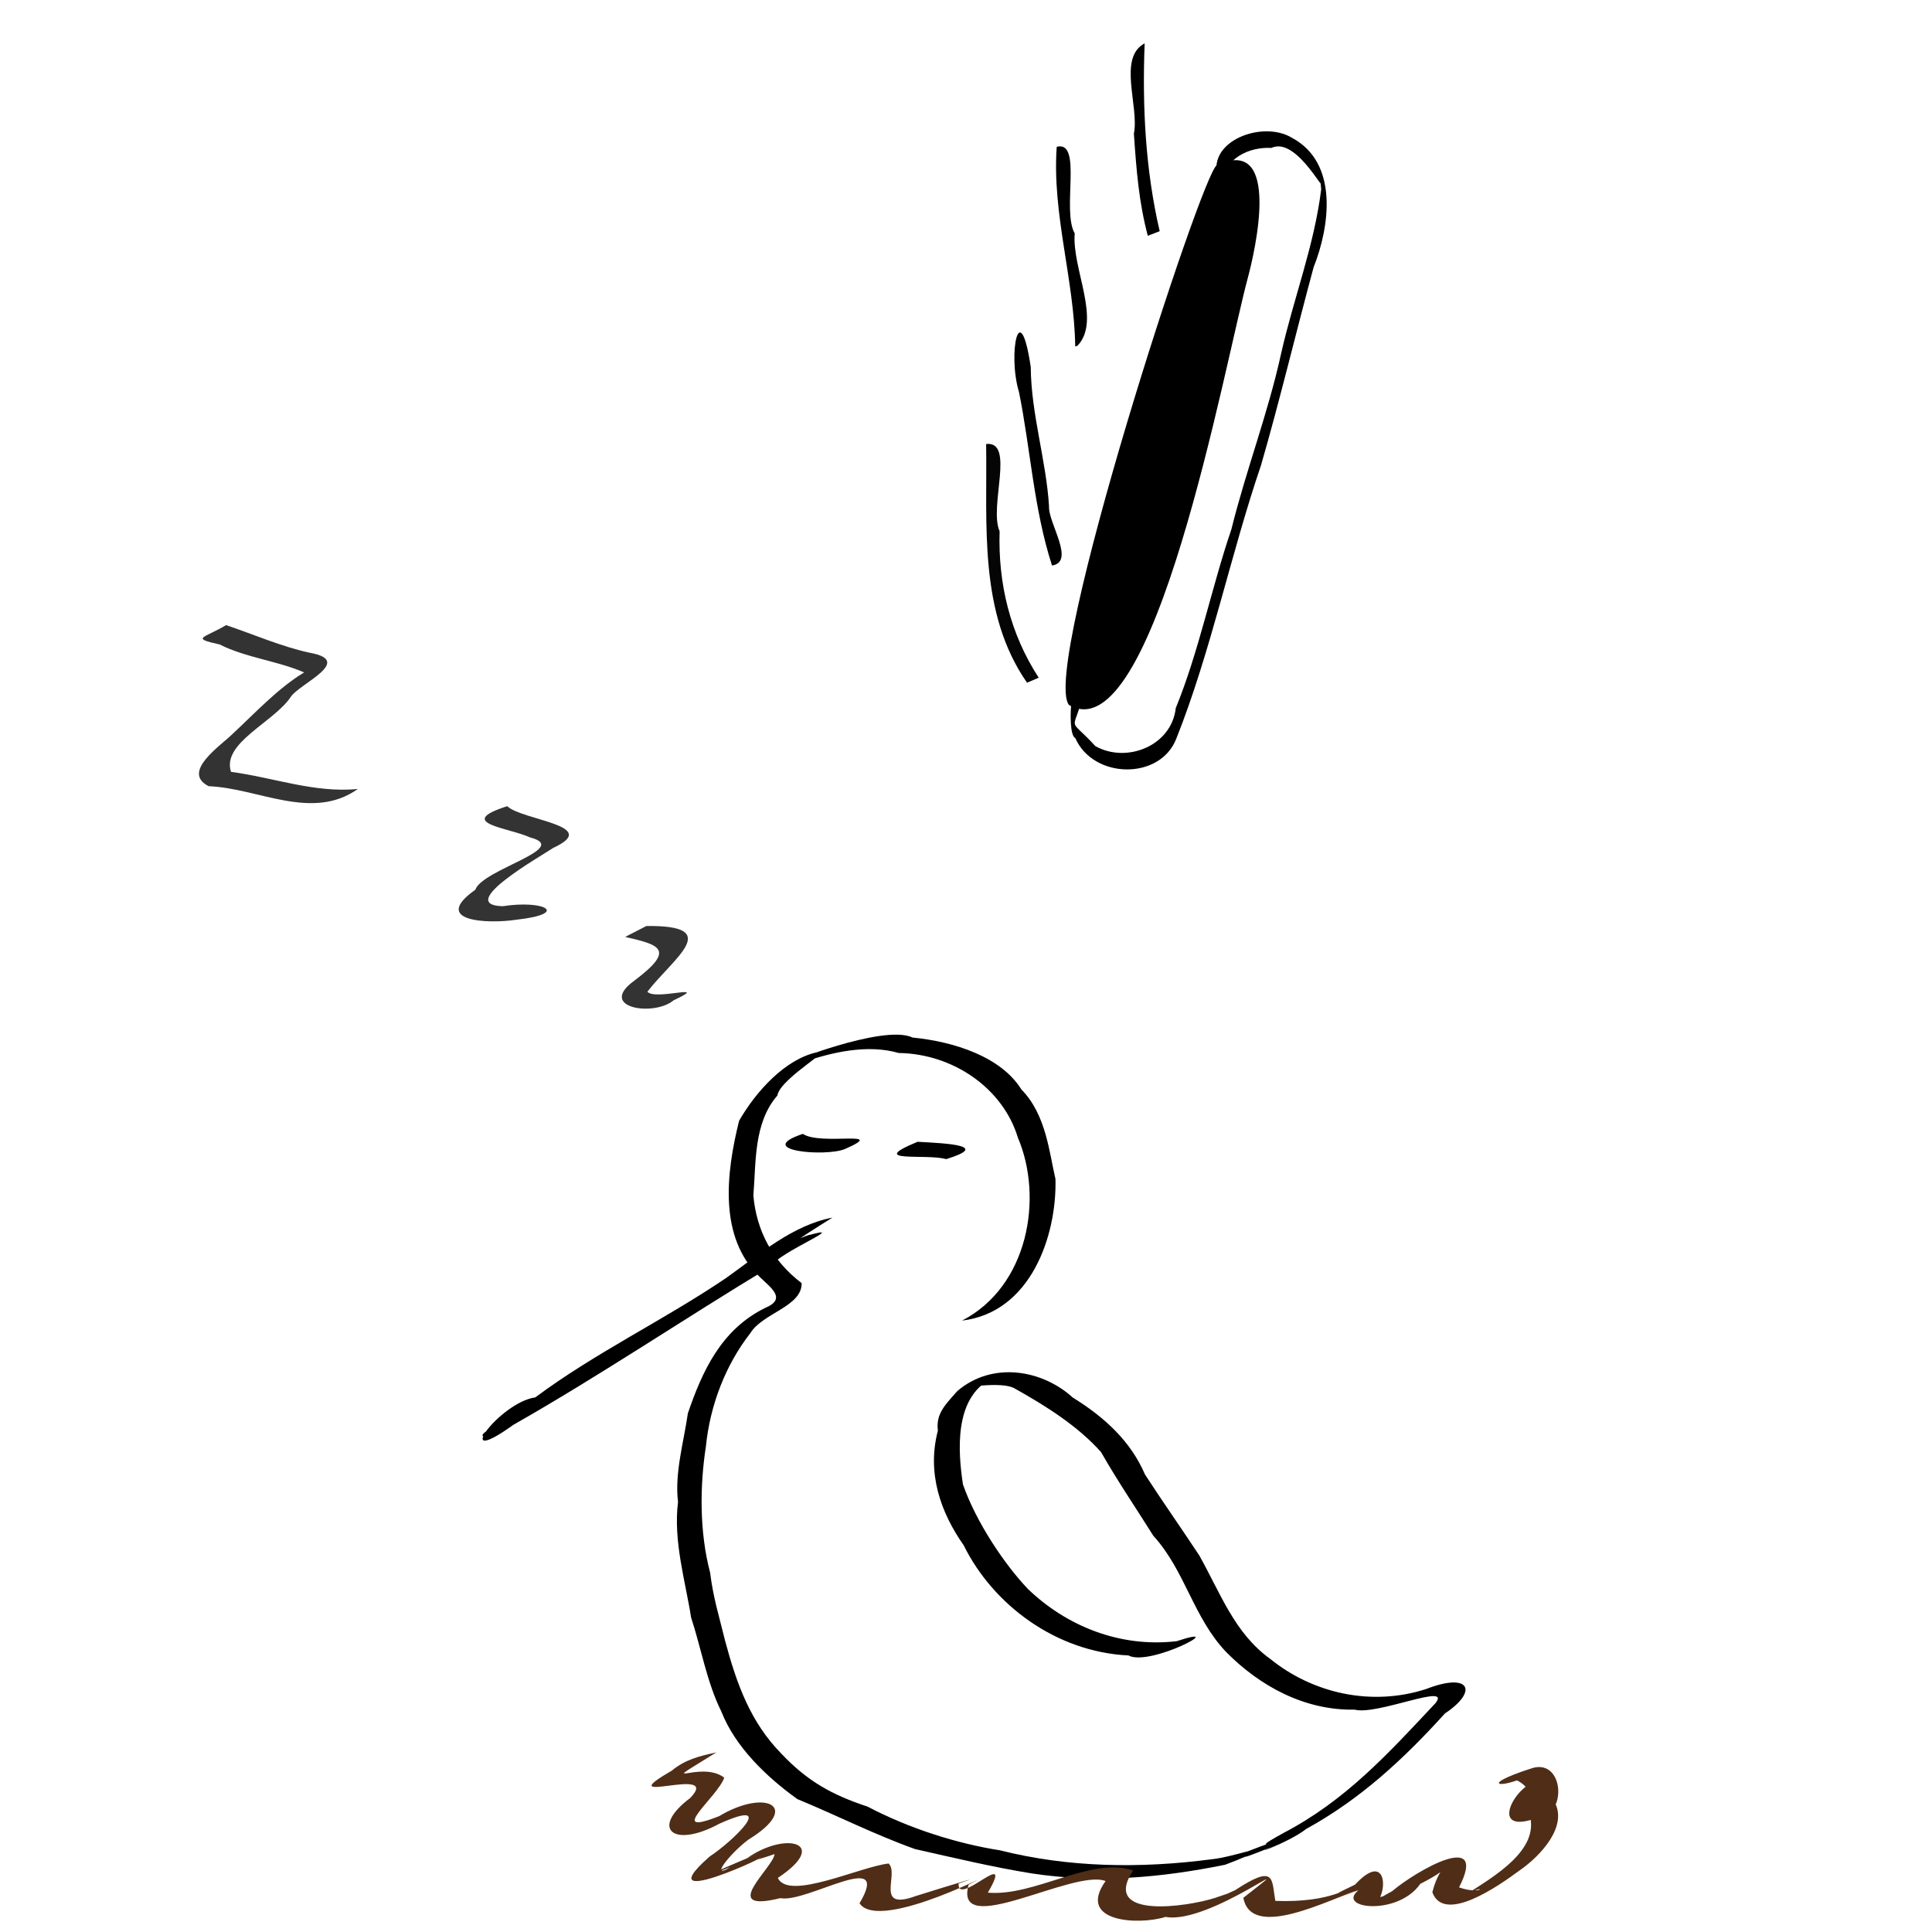
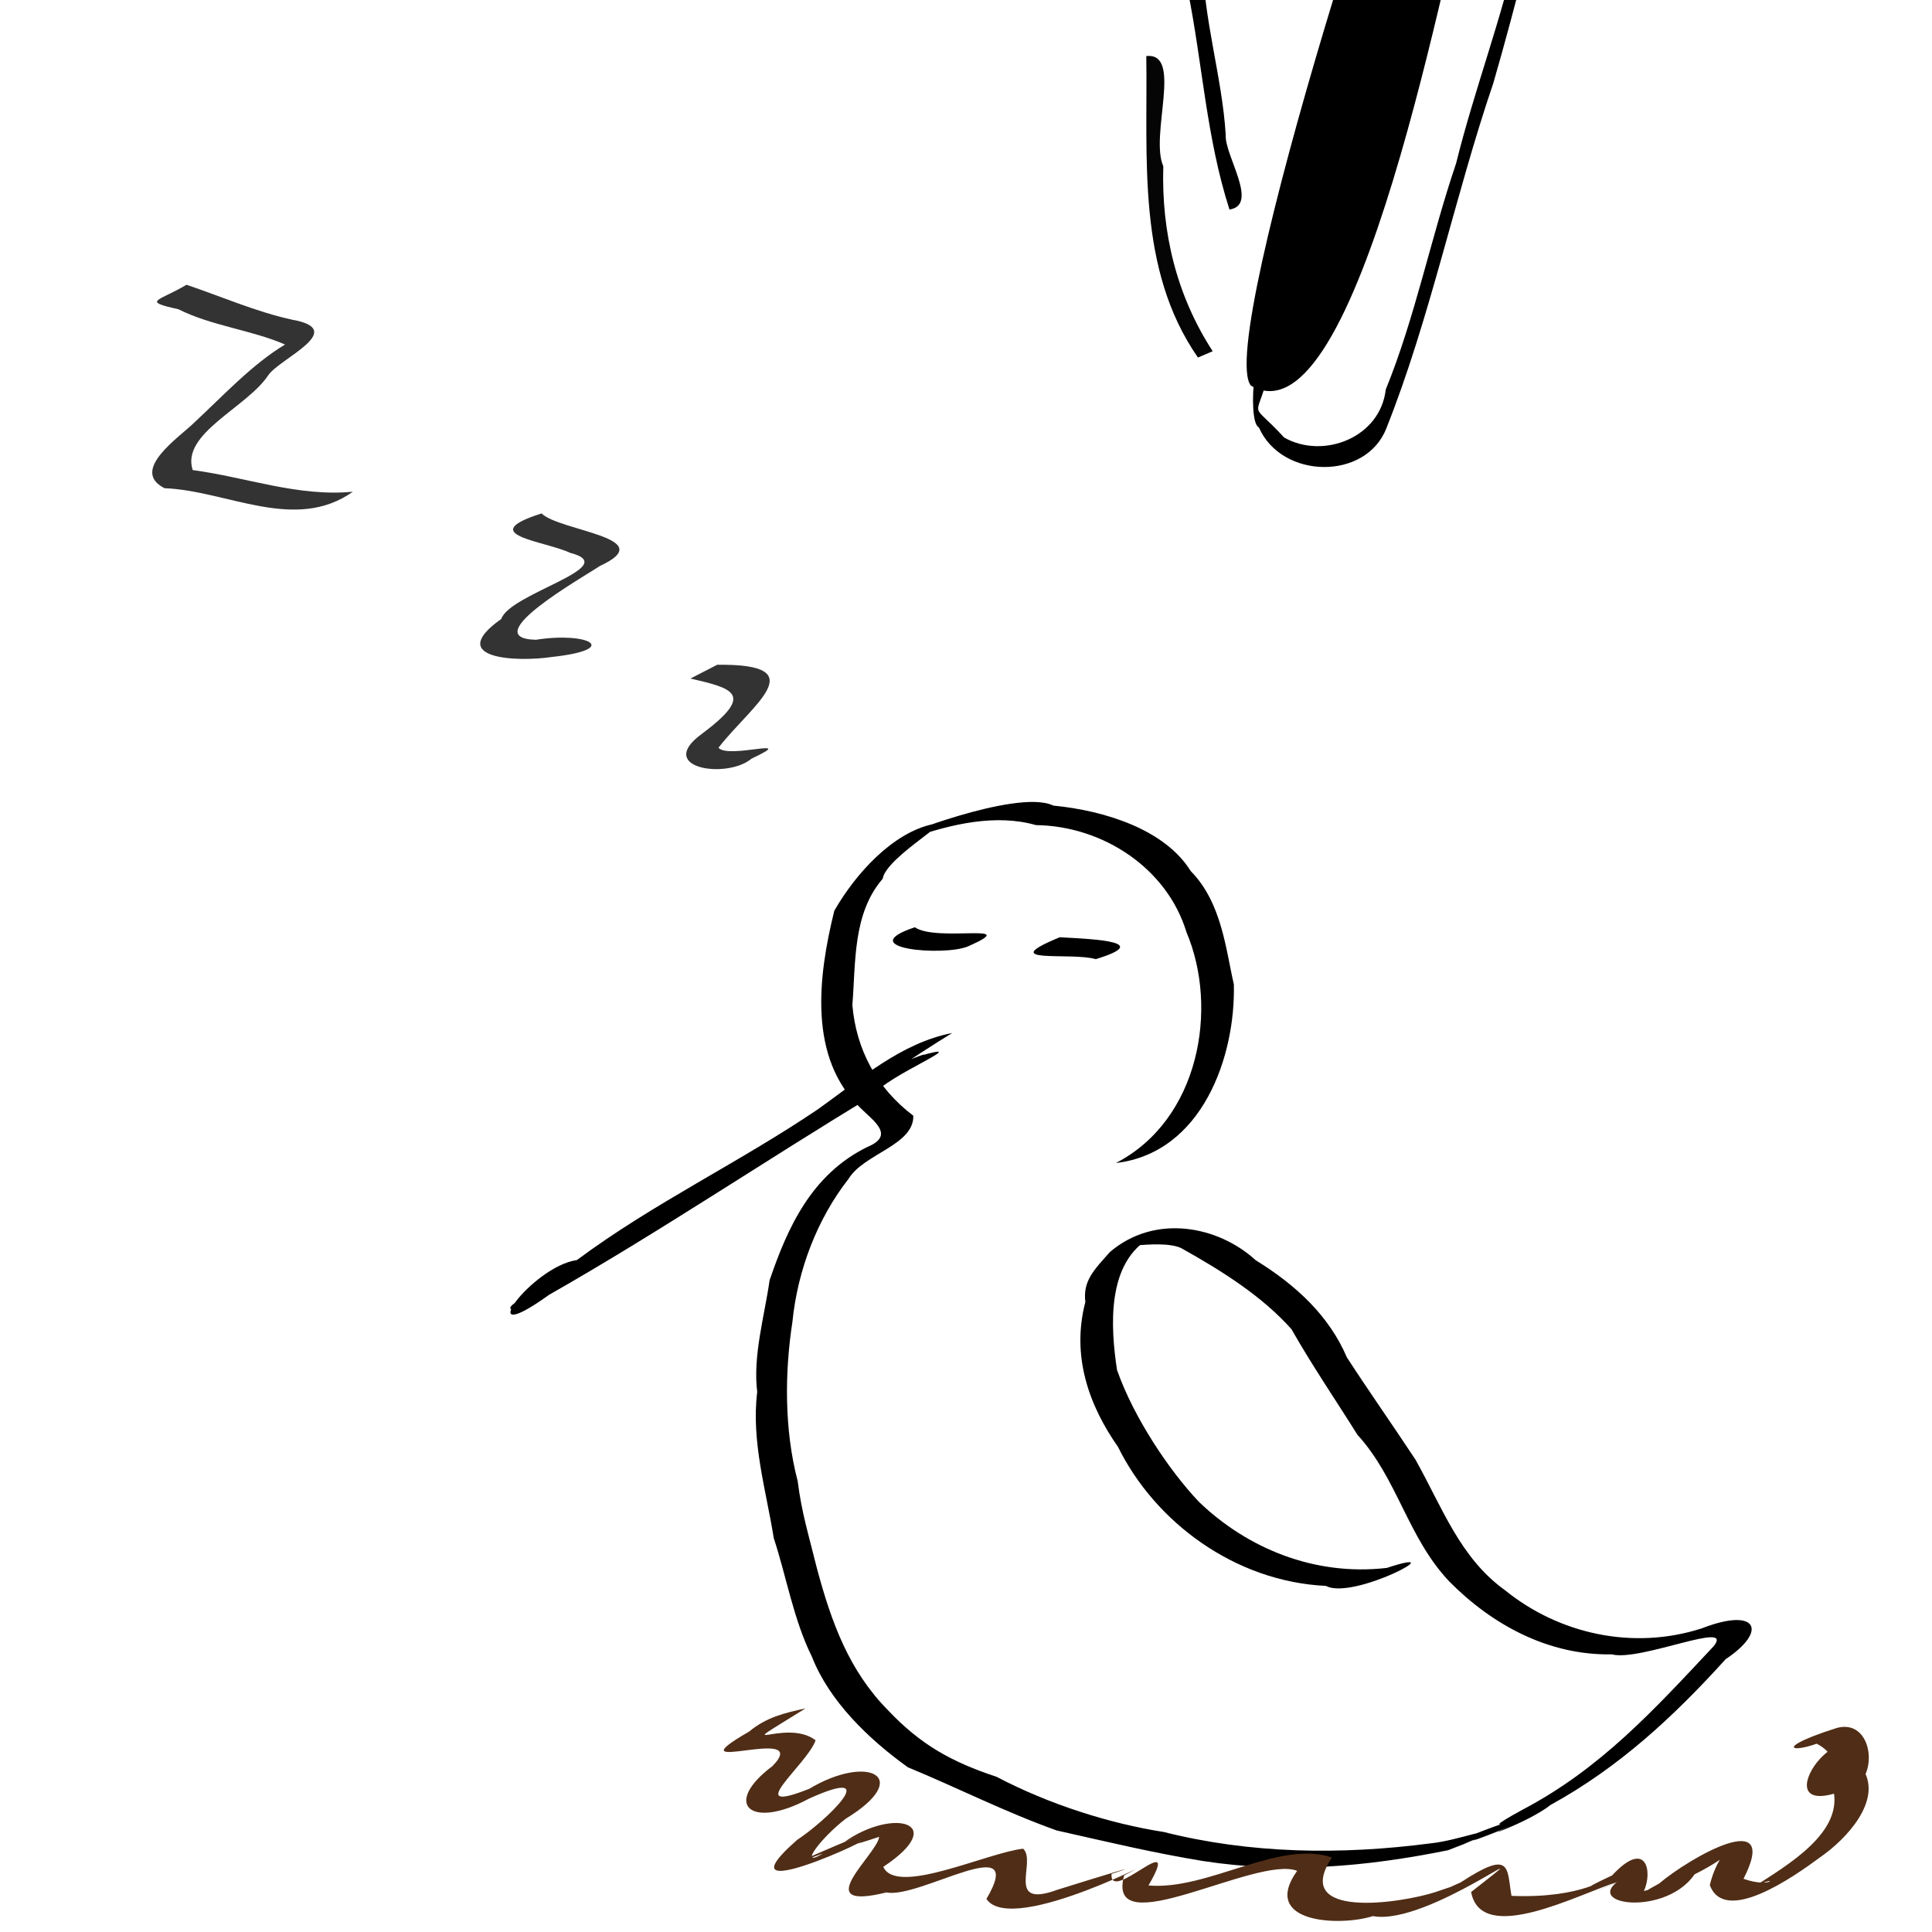
<svg xmlns="http://www.w3.org/2000/svg" id="svg2" height="885.83" width="885.83" version="1.1">
  <g id="layer1" transform="translate(0,-166.534)">
-     <path id="path3032" fill="#000" d="m441.1,772.03c30.343-15.665,37.375-56.207,25.612-83.865-6.922-22.866-29.949-38.493-54.64-38.828-14.316-4.118-30.613-0.467-44.993,4.625,21.146-10.079-9.448,6.542-10.645,14.864-10.987,12.675-9.747,30.717-11.007,45.84,1.393,16.11,8.764,30.072,22.131,40.18,0.246,10.755-17.95,13.743-23.546,22.97-11.158,14.285-18.437,32.778-20.357,51.925-2.767,18.012-3.031,38.927,1.921,57.786,1.492,11.805,3.908,19.133,6.927,31.465,5.306,19.811,11.682,37.334,25.851,51.701,11.944,12.631,23.219,18.826,39.42,24.182,19.157,10.062,41.147,16.983,60.705,20.034,31.303,7.893,64.149,8.428,96.998,4.116,9.941-0.973,28.478-7.967,6.972,0.268,7.27-3.298,31.62-12.19,10.458-3.846,13.442-5.632,14.162-5.64,3.494-1.424,22.932-9.536-10.491,5.317,12.27-7.163,28.374-14.885,47.787-36.25,69.475-59.403,7.771-9.695-26.707,5.674-36.996,2.96-23.039,0.432-43.532-10.812-58.988-26.458-15.123-15.944-18.732-37.225-33.36-53.274-7.6-12.175-16.264-24.828-23.956-38.34-10.492-11.792-24.894-20.99-40.079-29.455-8.427-3.853-31.075,2.622-10.413-4.146-16.938,8.928-15.138,33.211-12.835,48.414,6.082,17.381,19.054,36.642,29.75,47.89,17.43,16.786,41.884,27.052,68.232,23.981,25.54-8.425-12.262,11.888-22.107,6.537-33.218-1.585-62.077-23.248-75.512-50.466-10.547-15.035-16.999-33.003-11.865-52.588-0.904-7.63,2.929-11.449,8.93-18.181,16.315-13.92,39.206-9.553,52.898,2.969,14.866,9.189,26.656,20.216,33.131,35.288,7.819,12.076,16.252,24.019,24.92,37.157,9.758,17.387,16.13,35.605,32.479,47.381,19.546,15.831,46.386,21.931,71.472,13.848,20.11-7.835,24.125,0.895,8.655,11.19-18.811,20.78-38.635,39.227-63.579,52.927-8.459,6.726-30.331,14.083-11.883,6.615-12.194,4.951-17.435,7.348-2.794,1.111-15.344,6.363-16.58,6.151-7.806,2.799-23.549,9.394,10.693-3.941-14.758,5.923-29.858,6.042-58.723,8.513-88.721,3.95-18.132-2.945-34.549-6.908-53.39-11.146-18.777-6.71-35.995-15.505-53.958-22.904-14.261-10.215-28.561-24.035-34.866-40.155-6.668-13.374-9.389-29.599-13.866-43.082-2.614-16.688-8.254-35.057-5.998-53.041-1.645-13.089,2.682-27.771,4.502-40.592,6.517-19.057,15.166-38.426,35.541-48.397,10.064-4.198,2.257-9.353-2.395-13.979-19.165-18.17-15.63-47.673-9.651-71.788,7.912-13.727,21.177-28.121,35.476-31.347-19.121,7.354,30.422-13.424,44.029-6.811,19.019,1.854,40.574,8.786,49.888,23.765,11.385,11.55,12.785,28.859,15.664,41.109,0.664,25.907-11.279,61.182-42.837,64.912z" />
-     <path id="path3034" fill="#000" d="m381.68,724.81c-29.437,18.102-56.216,39.313-87.117,55.132-18.586,12.089-39.503,24.928-58.706,37.432-5.295,8.668-26.392,11.424-5.768,1.384,45.511-26.264,88.582-54.769,132.92-82.935,16.62-6.751,2.873-0.294,6.306-2.529,22.47-6.463-12.147,7.217-16.126,14.063-39.445,23.784-77.769,49.693-117.8,72.466-29.316,21.069-6.389-10.289,10.035-12.577,27.749-20.662,59.06-35.452,87.685-54.872,15.02-10.682,30.078-24.003,48.572-27.564z" />
-     <path id="path3040" fill="#000" d="m368.11,686.42c8.179,5.548,39.676-2.072,19.347,6.932-8.948,3.739-42.357,0.753-19.347-6.932v0z" />
-     <path id="path3042" fill="#000" d="m420.72,690.05c13.843,0.732,33.554,1.685,13.087,7.95-8.986-2.653-37.072,1.955-13.087-7.95z" />
-     <path id="path3060" fill="#000" d="m496.42,485.8c-4.421,17.539-7.109,8.764,5.804,22.832,14.284,8.043,34.921-0.053,36.869-17.43,10.669-26.137,16.338-55.025,25.526-82.06,6.719-27.108,16.79-53.142,22.779-80.507,5.731-25.407,15.215-49.549,18.378-75.346-1.683-14.799,3.778,20.363-0.714-5.743,4.94,14.038-9.642-19.074-22.105-13.182-10.443-0.567-21.561,4.808-23.185,16.698-9.898-18.533,18.255-30.081,32.613-21.335,21.543,11.547,17.272,40.854,9.903,59.369-8.13,30.023-15.538,61.219-24.133,90.84-13.977,40.981-22.998,85.675-38.878,125.42-7.493,18.962-38.007,18.399-46.242-0.408-4.797-2.142-0.54-40.556,3.385-19.15z" />
-     <path id="path3062" fill="#000" d="m490.13,489.76c38.96,22.742,71.324-156.23,82-195.82,3.005-11.144,15.976-65.7-14.194-51.683-6.792,3.155-80.934,231.07-67.806,247.51z" />
-     <path id="path3832" fill="#333" d="m296.37,591.11c35.683-0.404,12.484,14.598,0.464,30.114,3.381,4.281,29.651-4.311,12.06,3.933-9.139,7.676-35.232,3.459-18.067-8.978,19.314-14.464,11.415-16.457-4.181-20.069,3.241-1.666,6.484-3.333,9.725-4.999z" />
-     <path id="path3834" fill="#333" d="m232.57,536.17c6.751,6.508,43.508,8.776,21.149,19.093-5.373,3.666-45.421,26.22-23.209,26.773,19.126-3.001,31.046,3.477,5.919,6.234-12.849,1.938-39.069,0.779-18.486-13.782,3.149-9.357,44.374-18.984,25.093-23.993-9.524-4.44-34.884-6.526-10.466-14.325z" />
-     <path id="path3836" fill="#333" d="m103.66,453.15c12.479,4.199,25.384,9.862,38.357,12.678,20.614,3.682-4.54,14.09-8.638,20.143-7.768,11.764-31.804,21.146-27.462,34.46,19.468,2.589,38.265,9.781,58.164,7.855-21.034,14.89-45.614-0.386-68.389-1.272-12.851-6.485,5.602-18.634,10.939-23.968,10.447-9.711,20.939-21.075,32.823-28.198-11.98-5.242-26.784-6.779-38.759-12.828-13.594-2.975-7.064-2.866,2.965-8.871z" />
-     <path id="path3840" fill="#502d16" d="m328.43,970.02c-29.705,18.504-7.388,3.112,3.649,11.581-3.03,8.898-27.45,27.598-2.275,17.608,21.369-12.804,37.993-4.234,13.262,10.846-9.002,6.896-17.727,18.401-8.287,12.617-28.197,10.651,35.832-15.813,7.793-4.164,17.654-12.497,38.283-7.05,14.076,9.055,4.823,10.657,37.613-5.13,50.789-6.6,5.069,4.722-6.803,21.98,12.52,14.885,17.194-5.376,32.792-10.092,19.569-5.729-0.812,11.315,26.185-17.797,13.412,4.201,21.609,1.87,47.383-16.72,66.606-10.161-14.998,22.624,25.024,16.63,37.569,12.561,26.705-9.229-15.727,7.621,9.186-3.526,18.538-12.133,16.681-5.29,18.438,4.9,26.238,1.032,35.011-7.161,33.935-5.571,23.414-9.829-22.163,9.855,2.62-1.874,12.451-13.453,14.762-1.312,11.521,5.685,12.962-3.549-11.061,6.216,5.459-2.666,11.314-9.578,44.383-28.449,30.709-1.777,10.71,3.827,13.263-2.076,3.413,3.128,12.54-8.119,33.533-20.093,28.979-36.295-12.586-9.697,7.114-19.651,2.337-5.971,11.816,3.963-11.646,13.772-1.394-1.732-3.723-12.436-16.596-5.971,2.345-12.47-14.903,8.871-29.424,7.34-1.78-1.433,14.49-3.962,16.061,22.998,0.933,23.25-29.359,10.096,4.681-36.329,8.928-7.612,6.157,10.925-6.014,24.498-16.094,31.438-9.443,6.992-34.532,24.595-39.909,9.961,4.958-19.969,19.158-16.258-5.524-3.879-11.528,16.687-45.957,10.323-22.805-0.289,16.124-5.75-28.738,13.256-5.155,3.04-13.467,4.08-49.452,23.457-53.173,3.668,31.405-24.596-15.666,12.535-35.648,8.743-12.114,3.861-41.054,2.576-27.524-16.438-14.697-5.737-69.937,27.239-62.796,1.669,20.445-10.885-40.626,22.634-50.013,8.538,15.177-25.671-24.294,0.094-36.304-2.367-28.827,7.086-3.155-14.003-2.65-20.19-23.741,7.988,16.718-7.596-14.938,5.004,32.719-14.077-48.569,25.731-14.818-3.907,9.785-6.316,32.361-27.593,4.374-15.004-21.238,11.521-31.874,2.105-13.298-11.819,15.046-15.625-38.346,4.74-8.477-12.513,6.118-5.127,12.842-6.761,20.439-8.39z" />
-     <path id="path3848" fill="#000" d="m526.27,274.64c-4.057-15.34-5.171-29.374-6.38-46.768,2.513-12.617-7.547-34.803,4.935-41.462-1.12,29.2,0.373,58.049,6.894,86.116-1.816,0.705-3.637,1.411-5.449,2.115z" />
-     <path id="path3850" fill="#000" d="m492.99,325.41c-0.408-30.544-10.677-60.868-8.478-91.574,12.016-3.053,2.187,29.163,8.253,39.718-1.385,16.023,12.341,39.858,1.297,51.47l-1.072,0.386h0z" />
-     <path id="path3852" fill="#000" d="m482.35,425.82c-8.437-26.182-9.813-53.247-15.139-79.523-5.285-17.492,0.378-45.069,5.394-11.491,0.114,21.289,7.121,42.955,8.384,63.933-0.444,7.5,12.235,25.453,1.362,27.081z" />
-     <path id="path3854" opacity="0.98" fill="#000" d="m470.9,479.56c-22.349-32.133-18.191-72.411-18.752-109.45,13.454-1.506,1.166,28.743,6.176,39.998-0.736,23.938,4.781,46.903,17.929,67.16-1.784,0.764-3.568,1.527-5.353,2.291z" />
+     <path id="path3032" style="fill:#000000;" d="m511.63,699.79c38.318-19.783,47.198-70.98,32.344-105.91-8.742-28.876-37.82-48.61-69.001-49.033-18.078-5.2-38.659-0.589-56.819,5.841,26.703-12.729-11.931,8.262-13.443,18.77-13.874,16.006-12.309,38.79-13.9,57.889,1.76,20.344,11.068,37.976,27.948,50.741,0.31,13.582-22.667,17.355-29.735,29.007-14.091,18.04-23.282,41.394-25.707,65.572-3.495,22.746-3.828,49.158,2.426,72.974,1.884,14.908,4.936,24.162,8.748,39.735,6.701,25.017,14.752,47.147,32.646,65.29,15.084,15.951,29.322,23.774,49.781,30.538,24.192,12.707,51.962,21.445,76.66,25.299,39.53,9.966,81.009,10.642,122.49,5.197,12.554-1.229,35.963-10.061,8.805,0.339,9.18-4.165,39.93-15.394,13.207-4.857,16.974-7.112,17.884-7.122,4.412-1.798,28.959-12.042-13.248,6.715,15.494-9.045,35.832-18.797,60.348-45.778,87.735-75.016,9.814-12.243-33.726,7.165-46.72,3.739-29.095,0.546-54.974-13.654-74.492-33.412-19.097-20.135-23.655-47.009-42.128-67.275-9.597-15.375-20.538-31.353-30.252-48.417-13.249-14.891-31.437-26.507-50.613-37.197-10.642-4.866-39.243,3.311-13.15-5.236-21.39,11.275-19.117,41.939-16.209,61.138,7.681,21.949,24.062,46.272,37.569,60.477,22.011,21.198,52.893,34.161,86.165,30.284,32.253-10.64-15.485,15.013-27.918,8.256-41.948-2.002-78.392-29.358-95.358-63.729-13.319-18.986-21.467-41.677-14.983-66.41-1.141-9.636,3.699-14.458,11.277-22.959,20.603-17.579,49.51-12.064,66.801,3.749,18.774,11.604,33.662,25.529,41.839,44.563,9.875,15.25,20.524,30.332,31.47,46.924,12.323,21.957,20.369,44.962,41.016,59.834,24.684,19.992,58.577,27.695,90.257,17.488,25.396-9.895,30.466,1.13,10.93,14.131-23.755,26.241-48.789,49.537-80.289,66.837-10.682,8.493-38.302,17.784-15.006,8.353-15.399,6.253-22.018,9.28-3.529,1.403-19.377,8.035-20.937,7.768-9.857,3.535-29.739,11.863,13.503-4.976-18.636,7.479-37.705,7.63-74.157,10.751-112.04,4.988-22.897-3.719-43.63-8.724-67.423-14.075-23.712-8.474-45.456-19.58-68.14-28.924-18.009-12.9-36.068-30.352-44.029-50.709-8.42-16.889-11.856-37.378-17.51-54.405-3.301-21.075-10.423-44.271-7.575-66.982-2.077-16.529,3.386-35.07,5.684-51.261,8.229-24.065,19.152-48.526,44.882-61.117,12.709-5.302,2.85-11.811-3.025-17.653-24.202-22.945-19.738-60.203-12.188-90.656,9.991-17.335,26.743-35.512,44.8-39.586-24.146,9.287,38.417-16.952,55.602-8.601,24.018,2.342,51.238,11.095,63,30.011,14.377,14.586,16.145,36.444,19.78,51.914,0.839,32.714-14.246,77.268-54.097,81.971z" />
+     <path id="path3034" style="fill:#000000;" d="m436.58,640.17c-37.174,22.86-70.992,49.646-110.01,69.622-23.471,15.266-49.885,31.48-74.136,47.271-6.687,10.946-33.329,14.427-7.284,1.748,57.473-33.167,111.86-69.163,167.85-104.73,20.988-8.526,3.628-0.371,7.964-3.194,28.376-8.161-15.34,9.113-20.364,17.76-49.812,30.035-98.21,62.754-148.76,91.512-37.022,26.607-8.068-12.993,12.672-15.883,35.042-26.092,74.582-44.769,110.73-69.294,18.968-13.489,37.982-30.312,61.338-34.808z" />
+     <path id="path3040" style="fill:#000000;" d="m419.45,591.69c10.328,7.006,50.104-2.616,24.432,8.754-11.3,4.722-53.489,0.951-24.432-8.754v0z" />
+     <path id="path3042" style="fill:#000000;" d="m485.89,596.27c17.481,0.924,42.373,2.128,16.527,10.039-11.347-3.351-46.815,2.469-16.527-10.039z" />
+     <path id="path3060" style="fill:#000000;" d="m581.48,338.33c-5.583,22.149-8.977,11.067,7.33,28.832,18.039,10.157,44.099-0.067,46.559-22.011,13.473-33.006,20.633-69.487,32.235-103.63,8.484-34.233,21.203-67.109,28.766-101.67,7.238-32.085,19.214-62.572,23.208-95.15-2.126-18.689,4.771,25.714-0.902-7.253,6.238,17.727-12.176-24.087-27.914-16.646-13.188-0.717-27.228,6.071-29.279,21.086-12.5-23.404,23.052-37.988,41.184-26.942,27.205,14.581,21.812,51.592,12.506,74.973-10.267,37.914-19.621,77.31-30.476,114.72-17.651,51.752-29.042,108.19-49.096,158.39-9.462,23.947-47.996,23.234-58.396-0.516-6.058-2.706-0.682-51.216,4.274-24.183z" />
+     <path id="path3062" style="fill:#000000;" d="M573.54,343.34c49.2,28.72,90.07-197.3,103.55-247.29,3.8-14.074,20.18-82.968-17.92-65.267-8.58,3.984-102.21,291.8-85.63,312.56z" />
+     <path id="path3832" style="fill:#333333;" d="m328.85,471.33c45.061-0.511,15.765,18.435,0.586,38.028,4.27,5.406,37.444-5.444,15.229,4.966-11.542,9.693-44.492,4.369-22.815-11.338,24.391-18.265,14.416-20.783-5.28-25.344,4.093-2.104,8.189-4.209,12.281-6.313z" />
+     <path id="path3834" style="fill:#333333;" d="m248.29,401.95c8.525,8.219,54.944,11.082,26.708,24.111-6.785,4.63-57.358,33.111-29.309,33.809,24.152-3.79,39.205,4.391,7.475,7.873-16.226,2.447-49.337,0.984-23.345-17.404,3.977-11.817,56.037-23.973,31.687-30.299-12.028-5.606-44.053-8.242-13.216-18.09z" />
+     <path id="path3836" style="fill:#333333;" d="m85.5,297.1c15.759,5.302,32.055,12.454,48.438,16.01,26.032,4.65-5.733,17.793-10.908,25.438-9.809,14.856-40.164,26.704-34.679,43.517,24.585,3.269,48.323,12.352,73.451,9.92-26.562,18.803-57.603-0.488-86.364-1.607-16.229-8.19,7.074-23.531,13.814-30.267,13.193-12.264,26.442-26.614,41.451-35.609-15.129-6.62-33.823-8.561-48.946-16.199-17.167-3.757-8.921-3.619,3.743-11.203z" />
+     <path id="path3840" style="fill:#502d16;" d="m369.35,949.83c-37.513,23.367-9.33,3.929,4.608,14.624-3.827,11.237-34.664,34.852-2.873,22.236,26.985-16.169,47.978-5.347,16.747,13.697-11.368,8.709-22.387,23.238-10.465,15.933-35.608,13.45,45.249-19.969,9.842-5.258,22.294-15.782,48.345-8.903,17.776,11.435,6.091,13.46,47.499-6.477,64.137-8.334,6.402,5.963-8.592,27.757,15.811,18.797,21.713-6.789,41.411-12.744,24.713-7.235-1.025,14.289,33.068-22.475,16.937,5.305,27.289,2.362,59.837-21.113,84.112-12.83-18.94,28.571,31.601,21.001,47.443,15.863,33.724-11.655-19.86,9.624,11.6-4.452,23.41-15.322,21.065-6.68,23.284,6.188,33.134,1.304,44.213-9.044,42.855-7.035,29.568-12.413-27.987,12.445,3.308-2.367,15.724-16.988,18.641-1.657,14.549,7.179,16.369-4.482-13.968,7.849,6.894-3.366,14.288-12.096,56.048-35.926,38.78-2.244,13.525,4.833,16.749-2.621,4.31,3.951,15.836-10.252,42.346-25.374,36.595-45.834-15.893-12.246,8.984-24.816,2.951-7.541,14.921,5.004-14.707,17.392-1.76-2.187-4.701-15.704-20.958-7.541,2.962-15.748-18.82,11.203-37.157,9.269-2.248-1.81,18.299-5.003,20.283,29.042,1.178,29.361-37.076,12.749,5.911-45.877,11.275-9.613,7.775,13.797-7.594,30.937-20.324,39.7-11.924,8.83-43.608,31.059-50.398,12.579,6.261-25.217,24.193-20.532-6.976-4.899-14.558,21.072-58.036,13.036-28.798-0.365,20.362-7.261-36.291,16.741-6.51,3.839-17.007,5.152-62.449,29.622-67.148,4.633,39.659-31.06-19.783,15.829-45.017,11.041-15.298,4.876-51.844,3.252-34.759-20.758-18.56-7.245-88.319,34.398-79.301,2.107,25.818-13.746-51.303,28.583-63.158,10.782,19.166-32.418-30.68,0.12-45.845-2.988-36.404,8.949-3.984-17.683-3.346-25.496-29.98,10.088,21.112-9.593-18.864,6.319,41.318-17.777-61.335,32.494-18.712-4.935,12.357-7.975,40.867-34.845,5.524-18.947-26.82,14.549-40.252,2.659-16.793-14.925,19.001-19.732-48.425,5.986-10.706-15.801,7.725-6.478,16.222-8.535,25.811-10.598z" />
+     <path id="path3852" style="fill:#000000;" d="m563.72,262.6c-10.655-33.063-12.393-67.241-19.118-100.42-6.675-22.09,0.477-56.915,6.811-14.511,0.144,26.885,8.992,54.245,10.587,80.736-0.561,9.471,15.451,32.143,1.72,34.198z" />
+     <path id="path3854" style="opacity:0.98;fill:#000000;" d="m549.26,330.46c-28.222-40.579-22.972-91.443-23.68-138.21,16.99-1.902,1.472,36.298,7.799,50.51-0.929,30.229,6.037,59.23,22.641,84.811-2.253,0.964-4.506,1.929-6.76,2.893z" />
  </g>
</svg>
